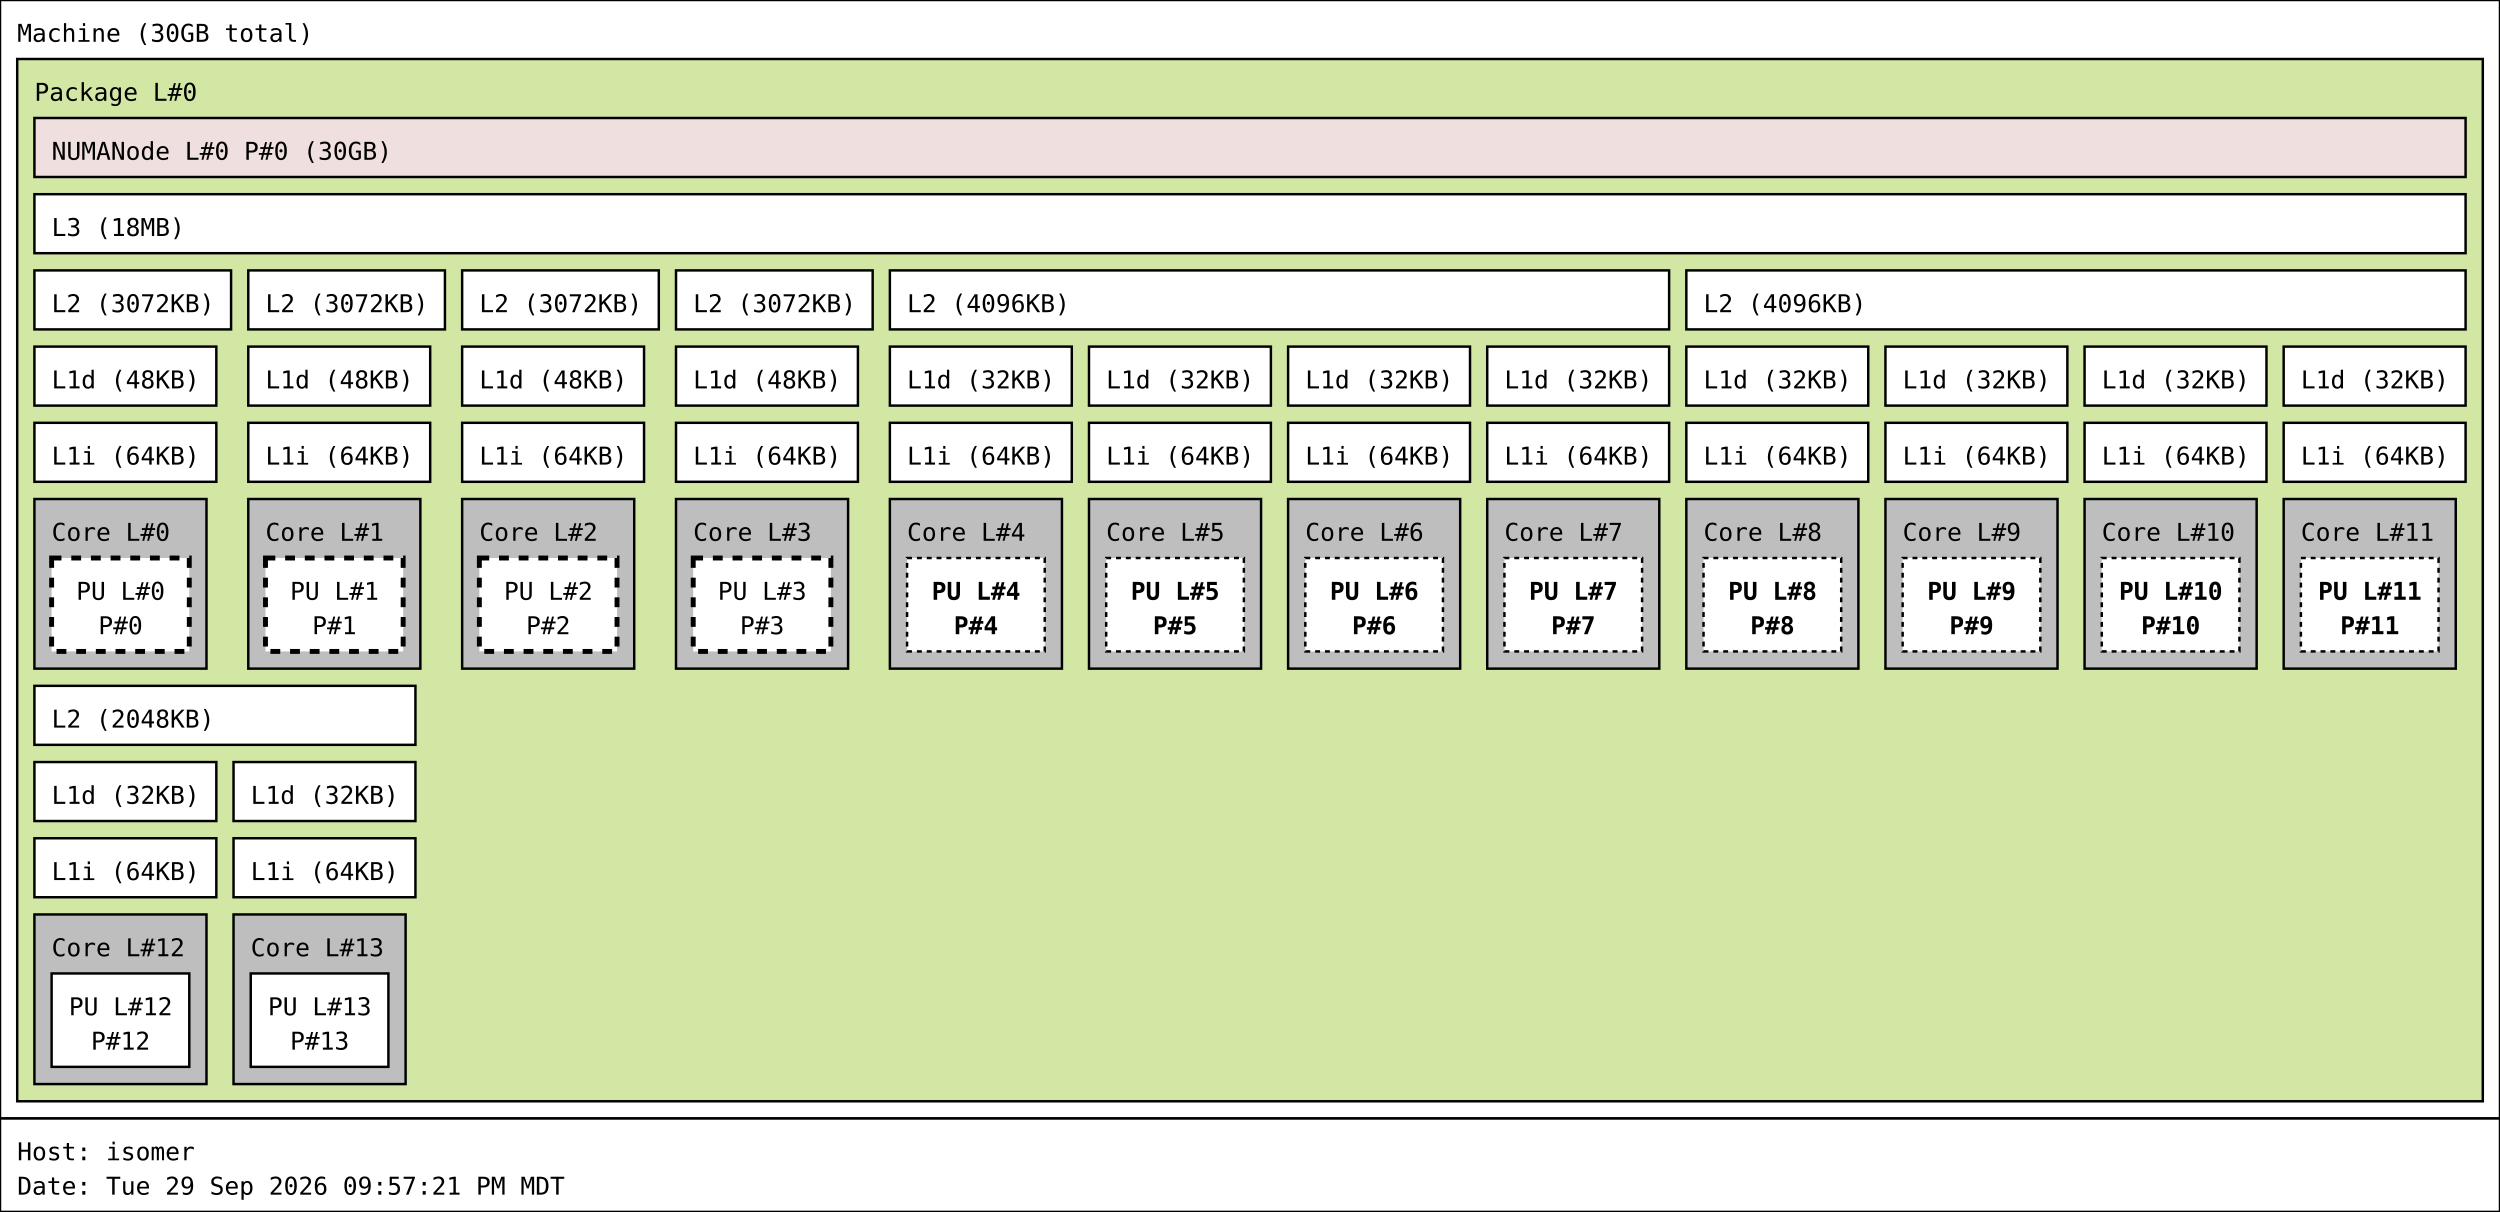
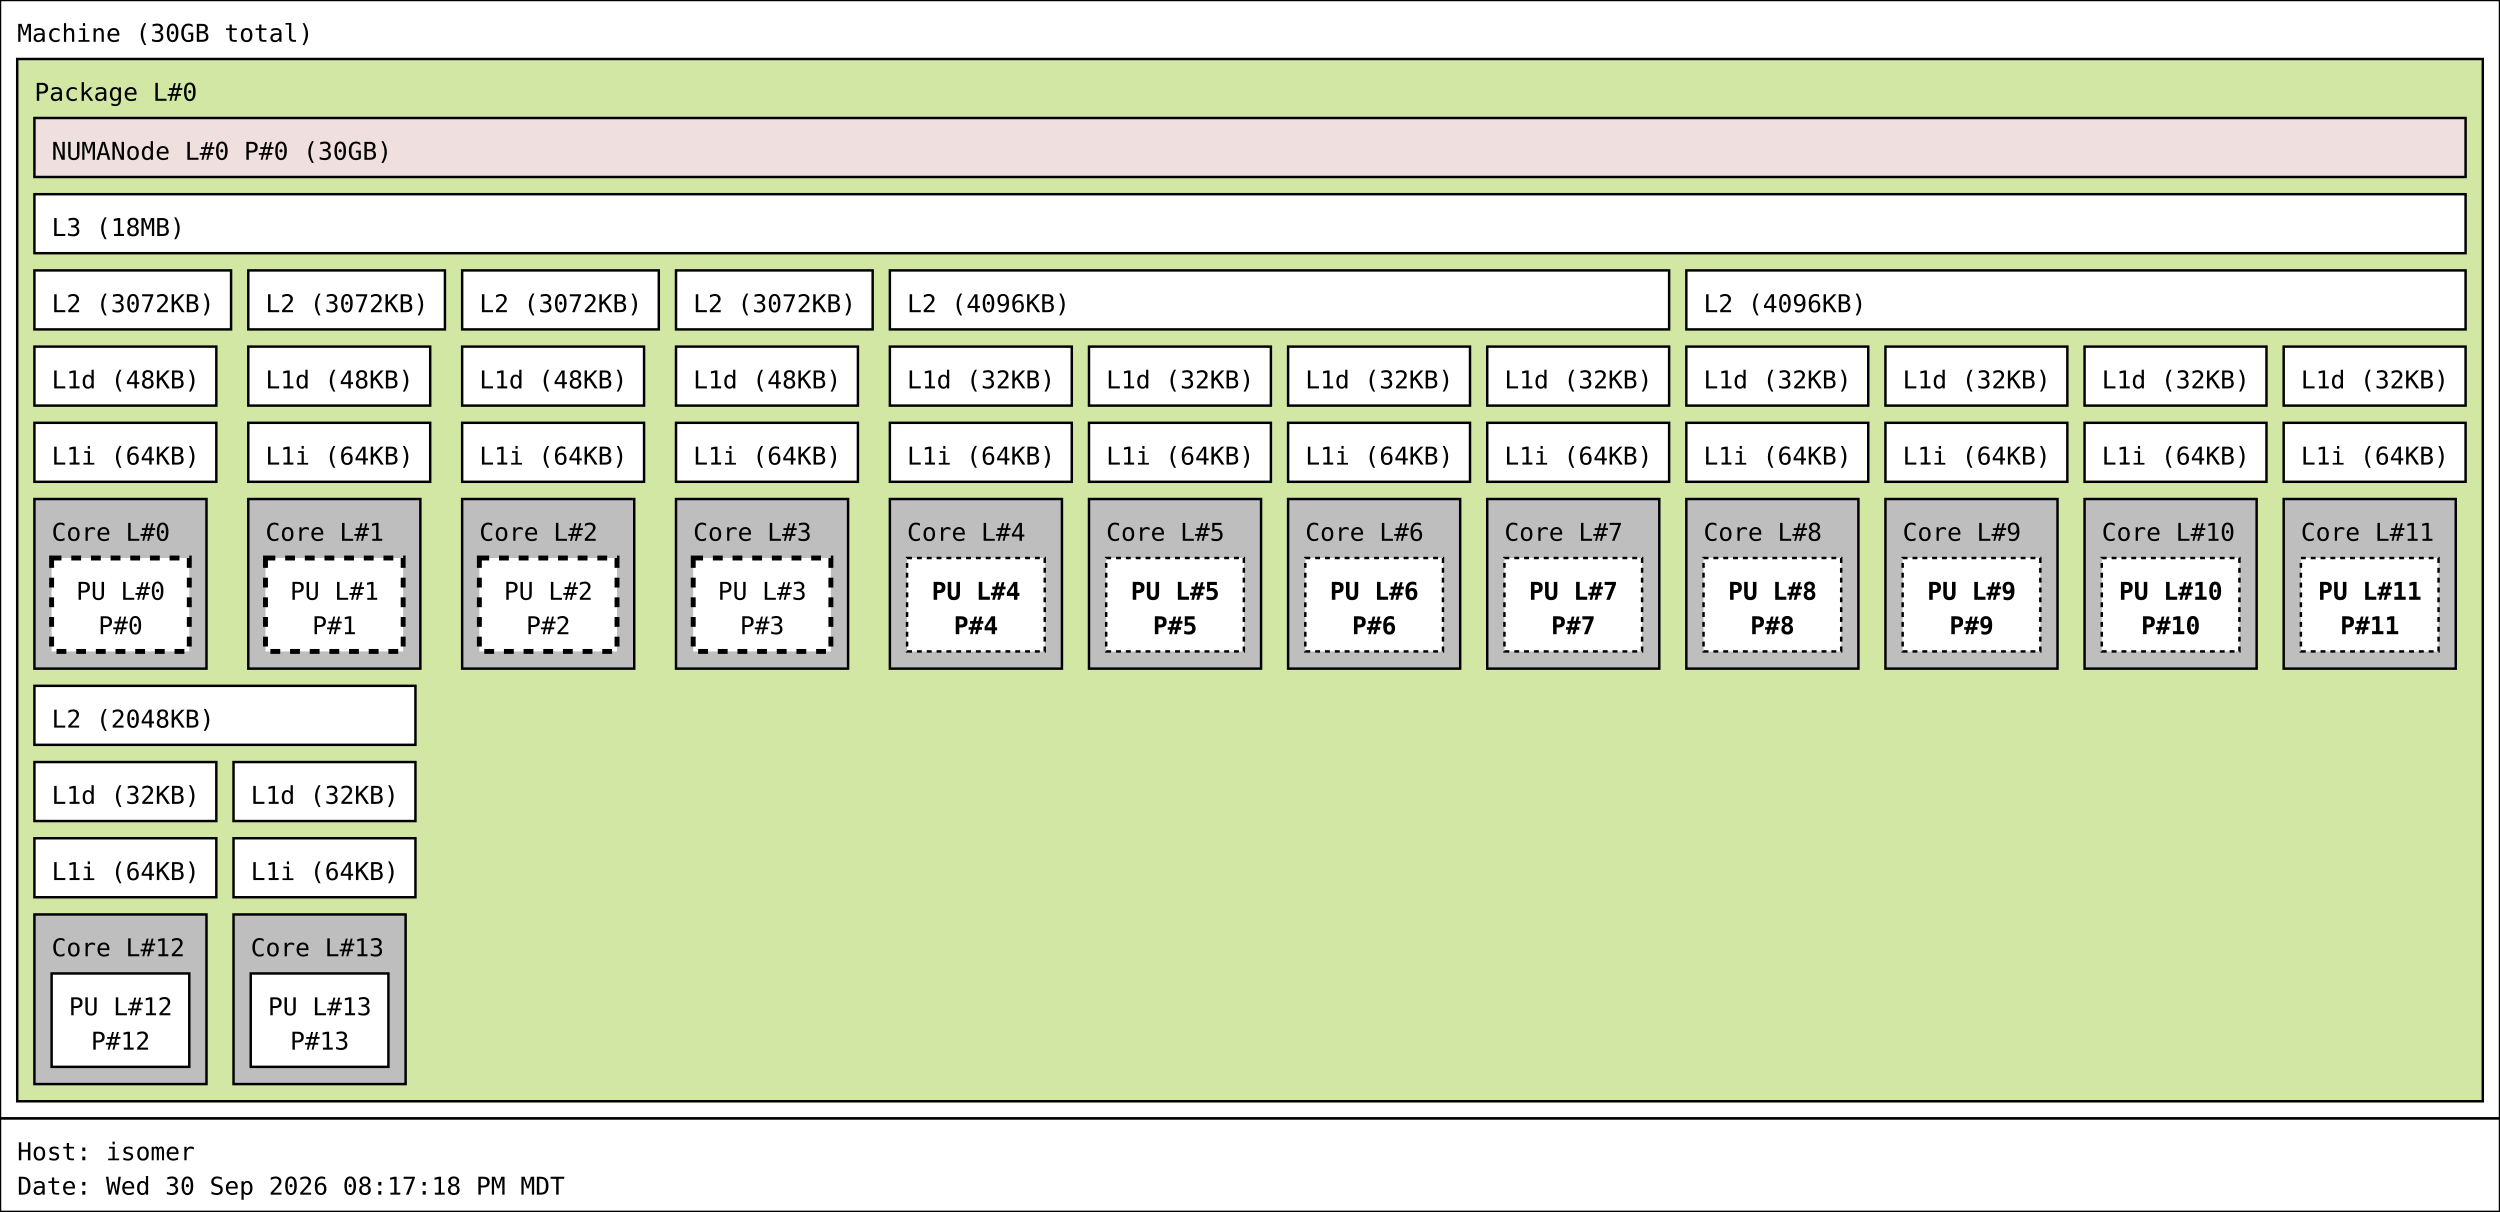
<svg xmlns="http://www.w3.org/2000/svg" width="1017px" height="493px" viewBox="0 0 1017px 493px" version="1.1">
  <rect id="Machine_0_rect" class="Machine" x="0" y="0" width="1017" height="455" fill="rgb(255,255,255)" stroke="rgb(0,0,0)" stroke-width="1" />
  <text id="Machine_0_text" class="Machine" font-family="Monospace" x="7" y="17" fill="rgb(0,0,0)" font-size="10px">Machine (30GB total)</text>
  <rect id="Package_0_rect" class="Package" x="7" y="24" width="1003" height="424" fill="rgb(210,231,164)" stroke="rgb(0,0,0)" stroke-width="1" />
  <text id="Package_0_text" class="Package" font-family="Monospace" x="14" y="41" fill="rgb(0,0,0)" font-size="10px">Package L#0</text>
  <rect id="L3_0_rect" class="L3" x="14" y="79" width="989" height="24" fill="rgb(255,255,255)" stroke="rgb(0,0,0)" stroke-width="1" />
  <text id="L3_0_text" class="L3" font-family="Monospace" x="21" y="96" fill="rgb(0,0,0)" font-size="10px">L3 (18MB)</text>
  <rect id="L2_0_rect" class="L2" x="14" y="110" width="80" height="24" fill="rgb(255,255,255)" stroke="rgb(0,0,0)" stroke-width="1" />
  <text id="L2_0_text" class="L2" font-family="Monospace" x="21" y="127" fill="rgb(0,0,0)" font-size="10px">L2 (3072KB)</text>
  <rect id="L1d_0_rect" class="L1d" x="14" y="141" width="74" height="24" fill="rgb(255,255,255)" stroke="rgb(0,0,0)" stroke-width="1" />
  <text id="L1d_0_text" class="L1d" font-family="Monospace" x="21" y="158" fill="rgb(0,0,0)" font-size="10px">L1d (48KB)</text>
  <rect id="L1i_0_rect" class="L1i" x="14" y="172" width="74" height="24" fill="rgb(255,255,255)" stroke="rgb(0,0,0)" stroke-width="1" />
  <text id="L1i_0_text" class="L1i" font-family="Monospace" x="21" y="189" fill="rgb(0,0,0)" font-size="10px">L1i (64KB)</text>
  <rect id="Core_0_rect" class="Core" x="14" y="203" width="70" height="69" fill="rgb(190,190,190)" stroke="rgb(0,0,0)" stroke-width="1" />
  <text id="Core_0_text" class="Core" font-family="Monospace" x="21" y="220" fill="rgb(0,0,0)" font-size="10px">Core L#0</text>
  <rect id="PU_0_rect" class="PU" x="21" y="227" width="56" height="38" fill="rgb(255,255,255)" stroke="rgb(0,0,0)" stroke-width="2" stroke-dasharray="4" />
  <text id="PU_0_text" class="PU" font-family="Monospace" x="31" y="244" fill="rgb(0,0,0)" font-size="10px">PU L#0</text>
  <text id="PU_0_text_1" class="PU" font-family="Monospace" x="40" y="258" fill="rgb(0,0,0)" font-size="10px">P#0</text>
  <rect id="L2_1_rect" class="L2" x="101" y="110" width="80" height="24" fill="rgb(255,255,255)" stroke="rgb(0,0,0)" stroke-width="1" />
  <text id="L2_1_text" class="L2" font-family="Monospace" x="108" y="127" fill="rgb(0,0,0)" font-size="10px">L2 (3072KB)</text>
  <rect id="L1d_1_rect" class="L1d" x="101" y="141" width="74" height="24" fill="rgb(255,255,255)" stroke="rgb(0,0,0)" stroke-width="1" />
  <text id="L1d_1_text" class="L1d" font-family="Monospace" x="108" y="158" fill="rgb(0,0,0)" font-size="10px">L1d (48KB)</text>
  <rect id="L1i_1_rect" class="L1i" x="101" y="172" width="74" height="24" fill="rgb(255,255,255)" stroke="rgb(0,0,0)" stroke-width="1" />
  <text id="L1i_1_text" class="L1i" font-family="Monospace" x="108" y="189" fill="rgb(0,0,0)" font-size="10px">L1i (64KB)</text>
  <rect id="Core_1_rect" class="Core" x="101" y="203" width="70" height="69" fill="rgb(190,190,190)" stroke="rgb(0,0,0)" stroke-width="1" />
  <text id="Core_1_text" class="Core" font-family="Monospace" x="108" y="220" fill="rgb(0,0,0)" font-size="10px">Core L#1</text>
  <rect id="PU_1_rect" class="PU" x="108" y="227" width="56" height="38" fill="rgb(255,255,255)" stroke="rgb(0,0,0)" stroke-width="2" stroke-dasharray="4" />
  <text id="PU_1_text" class="PU" font-family="Monospace" x="118" y="244" fill="rgb(0,0,0)" font-size="10px">PU L#1</text>
  <text id="PU_1_text_1" class="PU" font-family="Monospace" x="127" y="258" fill="rgb(0,0,0)" font-size="10px">P#1</text>
  <rect id="L2_2_rect" class="L2" x="188" y="110" width="80" height="24" fill="rgb(255,255,255)" stroke="rgb(0,0,0)" stroke-width="1" />
  <text id="L2_2_text" class="L2" font-family="Monospace" x="195" y="127" fill="rgb(0,0,0)" font-size="10px">L2 (3072KB)</text>
  <rect id="L1d_2_rect" class="L1d" x="188" y="141" width="74" height="24" fill="rgb(255,255,255)" stroke="rgb(0,0,0)" stroke-width="1" />
  <text id="L1d_2_text" class="L1d" font-family="Monospace" x="195" y="158" fill="rgb(0,0,0)" font-size="10px">L1d (48KB)</text>
  <rect id="L1i_2_rect" class="L1i" x="188" y="172" width="74" height="24" fill="rgb(255,255,255)" stroke="rgb(0,0,0)" stroke-width="1" />
  <text id="L1i_2_text" class="L1i" font-family="Monospace" x="195" y="189" fill="rgb(0,0,0)" font-size="10px">L1i (64KB)</text>
  <rect id="Core_2_rect" class="Core" x="188" y="203" width="70" height="69" fill="rgb(190,190,190)" stroke="rgb(0,0,0)" stroke-width="1" />
  <text id="Core_2_text" class="Core" font-family="Monospace" x="195" y="220" fill="rgb(0,0,0)" font-size="10px">Core L#2</text>
  <rect id="PU_2_rect" class="PU" x="195" y="227" width="56" height="38" fill="rgb(255,255,255)" stroke="rgb(0,0,0)" stroke-width="2" stroke-dasharray="4" />
  <text id="PU_2_text" class="PU" font-family="Monospace" x="205" y="244" fill="rgb(0,0,0)" font-size="10px">PU L#2</text>
  <text id="PU_2_text_1" class="PU" font-family="Monospace" x="214" y="258" fill="rgb(0,0,0)" font-size="10px">P#2</text>
  <rect id="L2_3_rect" class="L2" x="275" y="110" width="80" height="24" fill="rgb(255,255,255)" stroke="rgb(0,0,0)" stroke-width="1" />
  <text id="L2_3_text" class="L2" font-family="Monospace" x="282" y="127" fill="rgb(0,0,0)" font-size="10px">L2 (3072KB)</text>
  <rect id="L1d_3_rect" class="L1d" x="275" y="141" width="74" height="24" fill="rgb(255,255,255)" stroke="rgb(0,0,0)" stroke-width="1" />
  <text id="L1d_3_text" class="L1d" font-family="Monospace" x="282" y="158" fill="rgb(0,0,0)" font-size="10px">L1d (48KB)</text>
  <rect id="L1i_3_rect" class="L1i" x="275" y="172" width="74" height="24" fill="rgb(255,255,255)" stroke="rgb(0,0,0)" stroke-width="1" />
  <text id="L1i_3_text" class="L1i" font-family="Monospace" x="282" y="189" fill="rgb(0,0,0)" font-size="10px">L1i (64KB)</text>
  <rect id="Core_3_rect" class="Core" x="275" y="203" width="70" height="69" fill="rgb(190,190,190)" stroke="rgb(0,0,0)" stroke-width="1" />
  <text id="Core_3_text" class="Core" font-family="Monospace" x="282" y="220" fill="rgb(0,0,0)" font-size="10px">Core L#3</text>
  <rect id="PU_3_rect" class="PU" x="282" y="227" width="56" height="38" fill="rgb(255,255,255)" stroke="rgb(0,0,0)" stroke-width="2" stroke-dasharray="4" />
  <text id="PU_3_text" class="PU" font-family="Monospace" x="292" y="244" fill="rgb(0,0,0)" font-size="10px">PU L#3</text>
  <text id="PU_3_text_1" class="PU" font-family="Monospace" x="301" y="258" fill="rgb(0,0,0)" font-size="10px">P#3</text>
  <rect id="L2_4_rect" class="L2" x="362" y="110" width="317" height="24" fill="rgb(255,255,255)" stroke="rgb(0,0,0)" stroke-width="1" />
  <text id="L2_4_text" class="L2" font-family="Monospace" x="369" y="127" fill="rgb(0,0,0)" font-size="10px">L2 (4096KB)</text>
  <rect id="L1d_4_rect" class="L1d" x="362" y="141" width="74" height="24" fill="rgb(255,255,255)" stroke="rgb(0,0,0)" stroke-width="1" />
  <text id="L1d_4_text" class="L1d" font-family="Monospace" x="369" y="158" fill="rgb(0,0,0)" font-size="10px">L1d (32KB)</text>
  <rect id="L1i_4_rect" class="L1i" x="362" y="172" width="74" height="24" fill="rgb(255,255,255)" stroke="rgb(0,0,0)" stroke-width="1" />
  <text id="L1i_4_text" class="L1i" font-family="Monospace" x="369" y="189" fill="rgb(0,0,0)" font-size="10px">L1i (64KB)</text>
  <rect id="Core_4_rect" class="Core" x="362" y="203" width="70" height="69" fill="rgb(190,190,190)" stroke="rgb(0,0,0)" stroke-width="1" />
  <text id="Core_4_text" class="Core" font-family="Monospace" x="369" y="220" fill="rgb(0,0,0)" font-size="10px">Core L#4</text>
  <rect id="PU_4_rect" class="PU" x="369" y="227" width="56" height="38" fill="rgb(255,255,255)" stroke="rgb(0,0,0)" stroke-width="1" stroke-dasharray="2" />
  <text id="PU_4_text" class="PU" font-family="Monospace" font-weight="bold" x="379" y="244" fill="rgb(0,0,0)" font-size="10px">PU L#4</text>
  <text id="PU_4_text_1" class="PU" font-family="Monospace" font-weight="bold" x="388" y="258" fill="rgb(0,0,0)" font-size="10px">P#4</text>
  <rect id="L1d_5_rect" class="L1d" x="443" y="141" width="74" height="24" fill="rgb(255,255,255)" stroke="rgb(0,0,0)" stroke-width="1" />
  <text id="L1d_5_text" class="L1d" font-family="Monospace" x="450" y="158" fill="rgb(0,0,0)" font-size="10px">L1d (32KB)</text>
  <rect id="L1i_5_rect" class="L1i" x="443" y="172" width="74" height="24" fill="rgb(255,255,255)" stroke="rgb(0,0,0)" stroke-width="1" />
  <text id="L1i_5_text" class="L1i" font-family="Monospace" x="450" y="189" fill="rgb(0,0,0)" font-size="10px">L1i (64KB)</text>
  <rect id="Core_5_rect" class="Core" x="443" y="203" width="70" height="69" fill="rgb(190,190,190)" stroke="rgb(0,0,0)" stroke-width="1" />
  <text id="Core_5_text" class="Core" font-family="Monospace" x="450" y="220" fill="rgb(0,0,0)" font-size="10px">Core L#5</text>
  <rect id="PU_5_rect" class="PU" x="450" y="227" width="56" height="38" fill="rgb(255,255,255)" stroke="rgb(0,0,0)" stroke-width="1" stroke-dasharray="2" />
  <text id="PU_5_text" class="PU" font-family="Monospace" font-weight="bold" x="460" y="244" fill="rgb(0,0,0)" font-size="10px">PU L#5</text>
  <text id="PU_5_text_1" class="PU" font-family="Monospace" font-weight="bold" x="469" y="258" fill="rgb(0,0,0)" font-size="10px">P#5</text>
  <rect id="L1d_6_rect" class="L1d" x="524" y="141" width="74" height="24" fill="rgb(255,255,255)" stroke="rgb(0,0,0)" stroke-width="1" />
  <text id="L1d_6_text" class="L1d" font-family="Monospace" x="531" y="158" fill="rgb(0,0,0)" font-size="10px">L1d (32KB)</text>
  <rect id="L1i_6_rect" class="L1i" x="524" y="172" width="74" height="24" fill="rgb(255,255,255)" stroke="rgb(0,0,0)" stroke-width="1" />
  <text id="L1i_6_text" class="L1i" font-family="Monospace" x="531" y="189" fill="rgb(0,0,0)" font-size="10px">L1i (64KB)</text>
  <rect id="Core_6_rect" class="Core" x="524" y="203" width="70" height="69" fill="rgb(190,190,190)" stroke="rgb(0,0,0)" stroke-width="1" />
  <text id="Core_6_text" class="Core" font-family="Monospace" x="531" y="220" fill="rgb(0,0,0)" font-size="10px">Core L#6</text>
  <rect id="PU_6_rect" class="PU" x="531" y="227" width="56" height="38" fill="rgb(255,255,255)" stroke="rgb(0,0,0)" stroke-width="1" stroke-dasharray="2" />
  <text id="PU_6_text" class="PU" font-family="Monospace" font-weight="bold" x="541" y="244" fill="rgb(0,0,0)" font-size="10px">PU L#6</text>
  <text id="PU_6_text_1" class="PU" font-family="Monospace" font-weight="bold" x="550" y="258" fill="rgb(0,0,0)" font-size="10px">P#6</text>
  <rect id="L1d_7_rect" class="L1d" x="605" y="141" width="74" height="24" fill="rgb(255,255,255)" stroke="rgb(0,0,0)" stroke-width="1" />
  <text id="L1d_7_text" class="L1d" font-family="Monospace" x="612" y="158" fill="rgb(0,0,0)" font-size="10px">L1d (32KB)</text>
  <rect id="L1i_7_rect" class="L1i" x="605" y="172" width="74" height="24" fill="rgb(255,255,255)" stroke="rgb(0,0,0)" stroke-width="1" />
  <text id="L1i_7_text" class="L1i" font-family="Monospace" x="612" y="189" fill="rgb(0,0,0)" font-size="10px">L1i (64KB)</text>
  <rect id="Core_7_rect" class="Core" x="605" y="203" width="70" height="69" fill="rgb(190,190,190)" stroke="rgb(0,0,0)" stroke-width="1" />
  <text id="Core_7_text" class="Core" font-family="Monospace" x="612" y="220" fill="rgb(0,0,0)" font-size="10px">Core L#7</text>
  <rect id="PU_7_rect" class="PU" x="612" y="227" width="56" height="38" fill="rgb(255,255,255)" stroke="rgb(0,0,0)" stroke-width="1" stroke-dasharray="2" />
  <text id="PU_7_text" class="PU" font-family="Monospace" font-weight="bold" x="622" y="244" fill="rgb(0,0,0)" font-size="10px">PU L#7</text>
  <text id="PU_7_text_1" class="PU" font-family="Monospace" font-weight="bold" x="631" y="258" fill="rgb(0,0,0)" font-size="10px">P#7</text>
  <rect id="L2_5_rect" class="L2" x="686" y="110" width="317" height="24" fill="rgb(255,255,255)" stroke="rgb(0,0,0)" stroke-width="1" />
  <text id="L2_5_text" class="L2" font-family="Monospace" x="693" y="127" fill="rgb(0,0,0)" font-size="10px">L2 (4096KB)</text>
  <rect id="L1d_8_rect" class="L1d" x="686" y="141" width="74" height="24" fill="rgb(255,255,255)" stroke="rgb(0,0,0)" stroke-width="1" />
  <text id="L1d_8_text" class="L1d" font-family="Monospace" x="693" y="158" fill="rgb(0,0,0)" font-size="10px">L1d (32KB)</text>
  <rect id="L1i_8_rect" class="L1i" x="686" y="172" width="74" height="24" fill="rgb(255,255,255)" stroke="rgb(0,0,0)" stroke-width="1" />
  <text id="L1i_8_text" class="L1i" font-family="Monospace" x="693" y="189" fill="rgb(0,0,0)" font-size="10px">L1i (64KB)</text>
  <rect id="Core_8_rect" class="Core" x="686" y="203" width="70" height="69" fill="rgb(190,190,190)" stroke="rgb(0,0,0)" stroke-width="1" />
  <text id="Core_8_text" class="Core" font-family="Monospace" x="693" y="220" fill="rgb(0,0,0)" font-size="10px">Core L#8</text>
  <rect id="PU_8_rect" class="PU" x="693" y="227" width="56" height="38" fill="rgb(255,255,255)" stroke="rgb(0,0,0)" stroke-width="1" stroke-dasharray="2" />
  <text id="PU_8_text" class="PU" font-family="Monospace" font-weight="bold" x="703" y="244" fill="rgb(0,0,0)" font-size="10px">PU L#8</text>
  <text id="PU_8_text_1" class="PU" font-family="Monospace" font-weight="bold" x="712" y="258" fill="rgb(0,0,0)" font-size="10px">P#8</text>
  <rect id="L1d_9_rect" class="L1d" x="767" y="141" width="74" height="24" fill="rgb(255,255,255)" stroke="rgb(0,0,0)" stroke-width="1" />
  <text id="L1d_9_text" class="L1d" font-family="Monospace" x="774" y="158" fill="rgb(0,0,0)" font-size="10px">L1d (32KB)</text>
  <rect id="L1i_9_rect" class="L1i" x="767" y="172" width="74" height="24" fill="rgb(255,255,255)" stroke="rgb(0,0,0)" stroke-width="1" />
  <text id="L1i_9_text" class="L1i" font-family="Monospace" x="774" y="189" fill="rgb(0,0,0)" font-size="10px">L1i (64KB)</text>
  <rect id="Core_9_rect" class="Core" x="767" y="203" width="70" height="69" fill="rgb(190,190,190)" stroke="rgb(0,0,0)" stroke-width="1" />
  <text id="Core_9_text" class="Core" font-family="Monospace" x="774" y="220" fill="rgb(0,0,0)" font-size="10px">Core L#9</text>
  <rect id="PU_9_rect" class="PU" x="774" y="227" width="56" height="38" fill="rgb(255,255,255)" stroke="rgb(0,0,0)" stroke-width="1" stroke-dasharray="2" />
  <text id="PU_9_text" class="PU" font-family="Monospace" font-weight="bold" x="784" y="244" fill="rgb(0,0,0)" font-size="10px">PU L#9</text>
  <text id="PU_9_text_1" class="PU" font-family="Monospace" font-weight="bold" x="793" y="258" fill="rgb(0,0,0)" font-size="10px">P#9</text>
  <rect id="L1d_10_rect" class="L1d" x="848" y="141" width="74" height="24" fill="rgb(255,255,255)" stroke="rgb(0,0,0)" stroke-width="1" />
  <text id="L1d_10_text" class="L1d" font-family="Monospace" x="855" y="158" fill="rgb(0,0,0)" font-size="10px">L1d (32KB)</text>
  <rect id="L1i_10_rect" class="L1i" x="848" y="172" width="74" height="24" fill="rgb(255,255,255)" stroke="rgb(0,0,0)" stroke-width="1" />
  <text id="L1i_10_text" class="L1i" font-family="Monospace" x="855" y="189" fill="rgb(0,0,0)" font-size="10px">L1i (64KB)</text>
  <rect id="Core_10_rect" class="Core" x="848" y="203" width="70" height="69" fill="rgb(190,190,190)" stroke="rgb(0,0,0)" stroke-width="1" />
  <text id="Core_10_text" class="Core" font-family="Monospace" x="855" y="220" fill="rgb(0,0,0)" font-size="10px">Core L#10</text>
  <rect id="PU_10_rect" class="PU" x="855" y="227" width="56" height="38" fill="rgb(255,255,255)" stroke="rgb(0,0,0)" stroke-width="1" stroke-dasharray="2" />
  <text id="PU_10_text" class="PU" font-family="Monospace" font-weight="bold" x="862" y="244" fill="rgb(0,0,0)" font-size="10px">PU L#10</text>
  <text id="PU_10_text_1" class="PU" font-family="Monospace" font-weight="bold" x="871" y="258" fill="rgb(0,0,0)" font-size="10px">P#10</text>
  <rect id="L1d_11_rect" class="L1d" x="929" y="141" width="74" height="24" fill="rgb(255,255,255)" stroke="rgb(0,0,0)" stroke-width="1" />
  <text id="L1d_11_text" class="L1d" font-family="Monospace" x="936" y="158" fill="rgb(0,0,0)" font-size="10px">L1d (32KB)</text>
  <rect id="L1i_11_rect" class="L1i" x="929" y="172" width="74" height="24" fill="rgb(255,255,255)" stroke="rgb(0,0,0)" stroke-width="1" />
  <text id="L1i_11_text" class="L1i" font-family="Monospace" x="936" y="189" fill="rgb(0,0,0)" font-size="10px">L1i (64KB)</text>
  <rect id="Core_11_rect" class="Core" x="929" y="203" width="70" height="69" fill="rgb(190,190,190)" stroke="rgb(0,0,0)" stroke-width="1" />
  <text id="Core_11_text" class="Core" font-family="Monospace" x="936" y="220" fill="rgb(0,0,0)" font-size="10px">Core L#11</text>
  <rect id="PU_11_rect" class="PU" x="936" y="227" width="56" height="38" fill="rgb(255,255,255)" stroke="rgb(0,0,0)" stroke-width="1" stroke-dasharray="2" />
  <text id="PU_11_text" class="PU" font-family="Monospace" font-weight="bold" x="943" y="244" fill="rgb(0,0,0)" font-size="10px">PU L#11</text>
  <text id="PU_11_text_1" class="PU" font-family="Monospace" font-weight="bold" x="952" y="258" fill="rgb(0,0,0)" font-size="10px">P#11</text>
  <rect id="L2_6_rect" class="L2" x="14" y="279" width="155" height="24" fill="rgb(255,255,255)" stroke="rgb(0,0,0)" stroke-width="1" />
  <text id="L2_6_text" class="L2" font-family="Monospace" x="21" y="296" fill="rgb(0,0,0)" font-size="10px">L2 (2048KB)</text>
  <rect id="L1d_12_rect" class="L1d" x="14" y="310" width="74" height="24" fill="rgb(255,255,255)" stroke="rgb(0,0,0)" stroke-width="1" />
  <text id="L1d_12_text" class="L1d" font-family="Monospace" x="21" y="327" fill="rgb(0,0,0)" font-size="10px">L1d (32KB)</text>
  <rect id="L1i_12_rect" class="L1i" x="14" y="341" width="74" height="24" fill="rgb(255,255,255)" stroke="rgb(0,0,0)" stroke-width="1" />
  <text id="L1i_12_text" class="L1i" font-family="Monospace" x="21" y="358" fill="rgb(0,0,0)" font-size="10px">L1i (64KB)</text>
  <rect id="Core_12_rect" class="Core" x="14" y="372" width="70" height="69" fill="rgb(190,190,190)" stroke="rgb(0,0,0)" stroke-width="1" />
  <text id="Core_12_text" class="Core" font-family="Monospace" x="21" y="389" fill="rgb(0,0,0)" font-size="10px">Core L#12</text>
  <rect id="PU_12_rect" class="PU" x="21" y="396" width="56" height="38" fill="rgb(255,255,255)" stroke="rgb(0,0,0)" stroke-width="1" />
  <text id="PU_12_text" class="PU" font-family="Monospace" x="28" y="413" fill="rgb(0,0,0)" font-size="10px">PU L#12</text>
  <text id="PU_12_text_1" class="PU" font-family="Monospace" x="37" y="427" fill="rgb(0,0,0)" font-size="10px">P#12</text>
  <rect id="L1d_13_rect" class="L1d" x="95" y="310" width="74" height="24" fill="rgb(255,255,255)" stroke="rgb(0,0,0)" stroke-width="1" />
  <text id="L1d_13_text" class="L1d" font-family="Monospace" x="102" y="327" fill="rgb(0,0,0)" font-size="10px">L1d (32KB)</text>
  <rect id="L1i_13_rect" class="L1i" x="95" y="341" width="74" height="24" fill="rgb(255,255,255)" stroke="rgb(0,0,0)" stroke-width="1" />
  <text id="L1i_13_text" class="L1i" font-family="Monospace" x="102" y="358" fill="rgb(0,0,0)" font-size="10px">L1i (64KB)</text>
  <rect id="Core_13_rect" class="Core" x="95" y="372" width="70" height="69" fill="rgb(190,190,190)" stroke="rgb(0,0,0)" stroke-width="1" />
  <text id="Core_13_text" class="Core" font-family="Monospace" x="102" y="389" fill="rgb(0,0,0)" font-size="10px">Core L#13</text>
  <rect id="PU_13_rect" class="PU" x="102" y="396" width="56" height="38" fill="rgb(255,255,255)" stroke="rgb(0,0,0)" stroke-width="1" />
  <text id="PU_13_text" class="PU" font-family="Monospace" x="109" y="413" fill="rgb(0,0,0)" font-size="10px">PU L#13</text>
  <text id="PU_13_text_1" class="PU" font-family="Monospace" x="118" y="427" fill="rgb(0,0,0)" font-size="10px">P#13</text>
  <rect id="NUMANode_0_rect" class="NUMANode" x="14" y="48" width="989" height="24" fill="rgb(239,223,222)" stroke="rgb(0,0,0)" stroke-width="1" />
  <text id="NUMANode_0_text" class="NUMANode" font-family="Monospace" x="21" y="65" fill="rgb(0,0,0)" font-size="10px">NUMANode L#0 P#0 (30GB)</text>
  <rect id="anon_rect" x="0" y="455" width="1017" height="38" fill="rgb(255,255,255)" stroke="rgb(0,0,0)" stroke-width="1" />
  <text id="anon_text" font-family="Monospace" x="7" y="472" fill="rgb(0,0,0)" font-size="10px">Host: isomer</text>
-   <text id="anon_text_1" font-family="Monospace" x="7" y="486" fill="rgb(0,0,0)" font-size="10px">Date: Tue 29 Sep 2026 09:57:21 PM MDT</text>
+   <text id="anon_text_1" font-family="Monospace" x="7" y="486" fill="rgb(0,0,0)" font-size="10px">Date: Wed 30 Sep 2026 08:17:18 PM MDT</text>
</svg>
